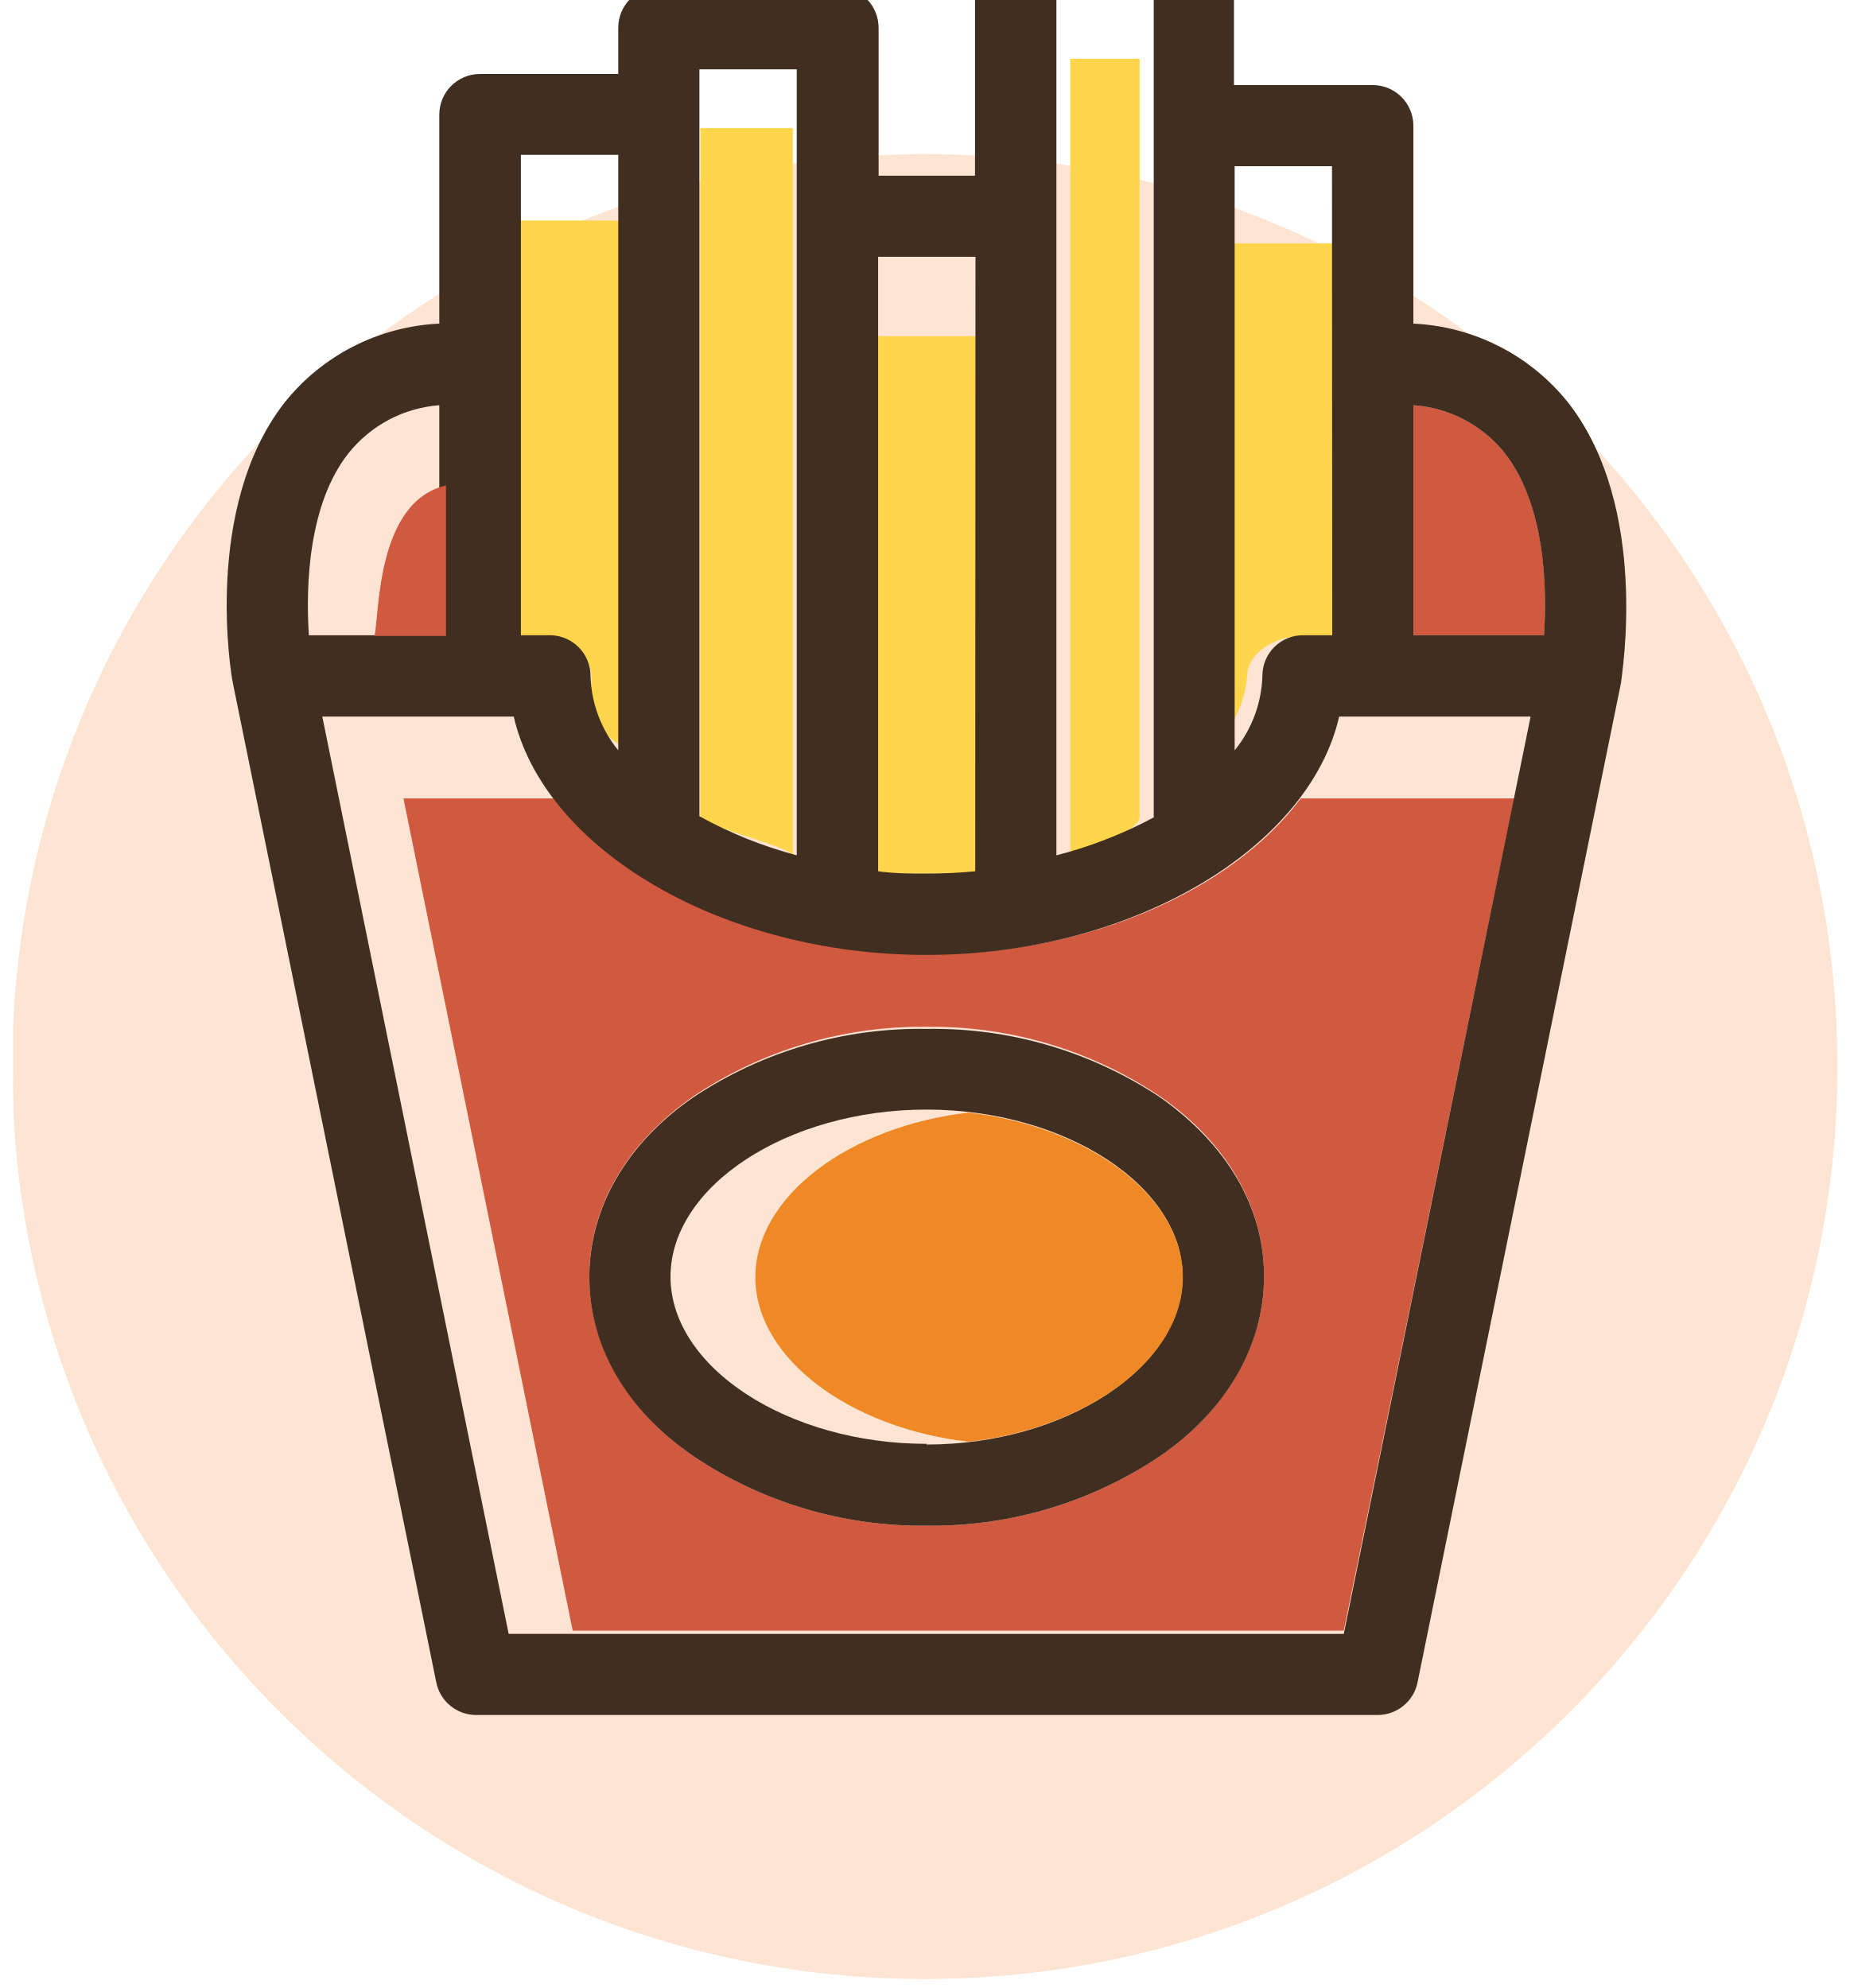
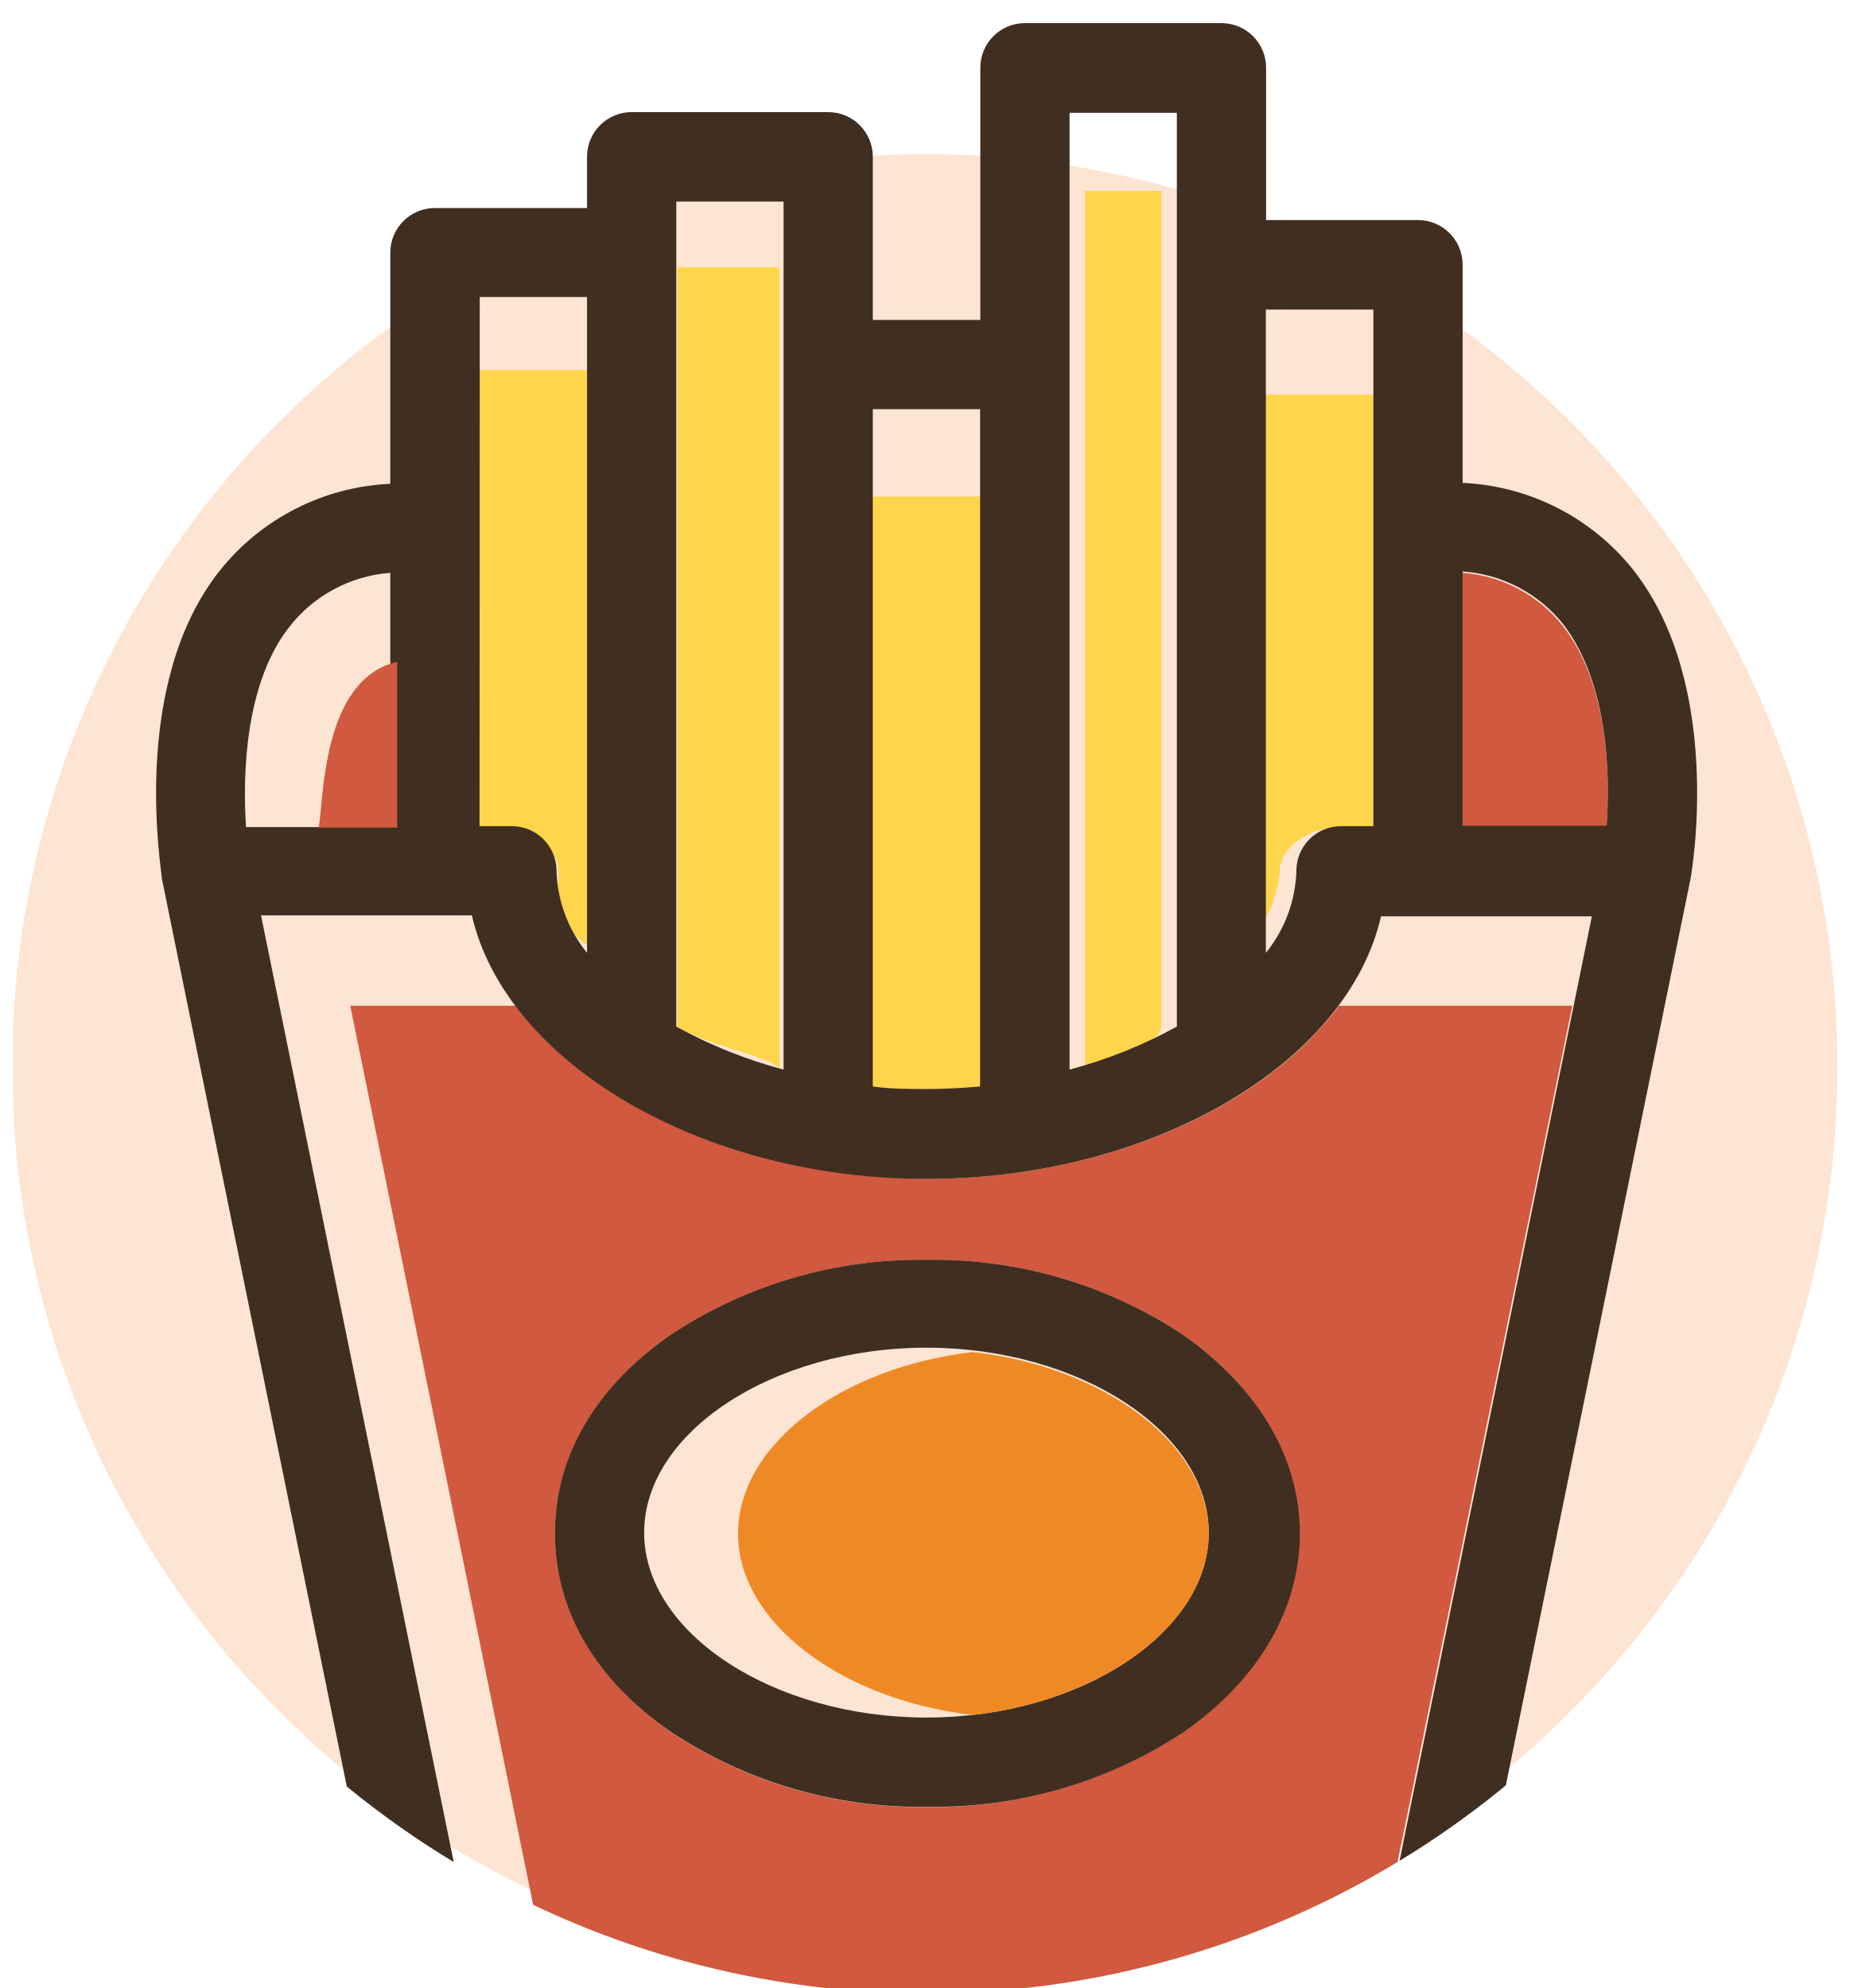
<svg xmlns="http://www.w3.org/2000/svg" id="Layer_1" data-name="Layer 1" viewBox="0 0 80 86">
  <defs>
-     <style>.cls-1{fill:none;}.cls-2{clip-path:url(#clip-path);}.cls-3{fill:#fee4d2;}.cls-4{fill:#d0593f;}.cls-5{fill:#ffd54b;}.cls-6{fill:#402e21;}.cls-7{fill:#ef8926;}</style>
    <clipPath id="clip-path">
-       <path class="cls-1" d="M79.51-14.76H.49S.57,44.79.57,46.14a39.47,39.47,0,1,0,78.93,0Z" />
+       <path d="M79.51-14.76H.49S.57,44.79.57,46.14a39.47,39.47,0,1,0,78.93,0Z" fill="none" />
    </clipPath>
  </defs>
-   <g class="cls-2">
-     <circle class="cls-3" cx="40" cy="46.14" r="39.47" />
-     <polygon class="cls-4" points="13.95 31.54 13.94 31.54 15.22 37.77 13.95 31.54" />
-     <path class="cls-4" d="M56.26,34.54c-3,4-9.19,6.75-16.19,6.75-8,0-16.41-6.75-16-6.75H17.45l7.32,36H58.12l7.37-36ZM50.16,63a17.69,17.69,0,0,1-10.08,3A17.69,17.69,0,0,1,30,63c-2.91-2-4.51-4.8-4.51-7.79s1.6-5.76,4.51-7.79a17.69,17.69,0,0,1,10.08-3,17.69,17.69,0,0,1,10.08,3c2.91,2,4.51,4.8,4.51,7.79S53.06,61,50.16,63Z" />
-     <path class="cls-5" d="M22.29,27.54h1c1.11,0,2.29.76,2.29,1.73s-.34,2.18,1.66,3.2V9.54h-5Z" />
-     <path class="cls-5" d="M49.29-.54V2.54h-3V37c1-.42,3-1,3-1.69V-.54Z" />
-     <path class="cls-5" d="M58.29,7.19v3.34h-6V32.46a4.75,4.75,0,0,0,1.65-3.2c0-1,1.19-1.73,2.26-1.73h2.08V7.19Z" />
-     <path class="cls-5" d="M43.29,11.11v3.43h-6V11.11h0V37.69a29.43,29.43,0,0,0,3,.1c.86,0,2,0,3-.1V11.11Z" />
-     <path class="cls-5" d="M34.29,3V5.54h-4V35.36c1,.69,4,1.27,4,1.69V3Z" />
-     <path class="cls-4" d="M61.13,17.53v9.95h5.65c.14-2,.08-5.59-1.7-7.88A5.55,5.55,0,0,0,61.13,17.53Z" />
-     <path class="cls-6" d="M67.85,17.45A9.1,9.1,0,0,0,61.13,14V5.44a1.76,1.76,0,0,0-1.76-1.76h-6v-6A1.76,1.76,0,0,0,51.65-4H43.93a1.76,1.76,0,0,0-1.76,1.76V7.6H38V1.2A1.76,1.76,0,0,0,36.21-.56H28.49A1.76,1.76,0,0,0,26.74,1.2v2h-6A1.76,1.76,0,0,0,19,4.95V14a9.1,9.1,0,0,0-6.72,3.45C8.77,22,10,29.24,10.07,29.54l8.8,43.24a1.76,1.76,0,0,0,1.72,1.41h39a1.76,1.76,0,0,0,1.72-1.41l8.8-43.24C70.13,29.24,71.37,22,67.85,17.45ZM22,70.68,13.94,31h8.28c1.32,5.74,9,10.31,17.85,10.31S56.6,36.73,57.92,31H66.2L58.12,70.68ZM19,17.53v9.95H13.36c-.15-2.2,0-5.71,1.71-7.87A5.55,5.55,0,0,1,19,17.53ZM22.53,6.7h4.21V32.46a5.35,5.35,0,0,1-1.2-3.22,1.76,1.76,0,0,0-1.76-1.76H22.53ZM57.62,27.48H56.36a1.75,1.75,0,0,0-1.76,1.76,5.35,5.35,0,0,1-1.2,3.22V7.19h4.21ZM45.69-.54H49.9V35.36A18.63,18.63,0,0,1,45.69,37ZM42.18,37.69c-.69.07-1.4.1-2.1.1s-1.41,0-2.1-.1V11.11h4.21ZM30.25,3h4.21V37a18.62,18.62,0,0,1-4.21-1.69ZM66.78,27.48H61.13V17.53a5.55,5.55,0,0,1,3.95,2.07C66.86,21.89,66.91,25.49,66.78,27.48Z" />
-     <path class="cls-6" d="M50.16,47.46a17.69,17.69,0,0,0-10.08-2.95A17.69,17.69,0,0,0,30,47.46c-2.91,2-4.51,4.8-4.51,7.79S27.08,61,30,63A17.69,17.69,0,0,0,40.07,66,17.69,17.69,0,0,0,50.16,63c2.91-2,4.51-4.8,4.51-7.79S53.06,49.5,50.16,47.46Zm-10.08,15c-6,0-11.08-3.31-11.08-7.23S34.06,48,40.07,48s11.08,3.31,11.08,7.23S46.08,62.49,40.07,62.49Z" />
-     <polygon class="cls-4" points="57.92 30.99 57.92 30.99 57.92 30.99 57.92 30.99" />
-     <path class="cls-4" d="M13.89,21.95a15.53,15.53,0,0,0-.56,5.1A15.53,15.53,0,0,1,13.89,21.95Z" />
-     <path class="cls-4" d="M19.29,17.53V21c-3,.7-2.88,5.51-3.09,6.51h3.09v-10Z" />
-     <path class="cls-7" d="M41.08,48.06l.44,0Z" />
-     <path class="cls-7" d="M41.89,48.13c-5.16.6-9.22,3.62-9.22,7.12s4.06,6.52,9.22,7.12c5.18-.59,9.27-3.61,9.27-7.12S47.06,48.72,41.89,48.13Z" />
-     <path class="cls-7" d="M41.52,62.42l-.44,0Z" />
+   <g clip-path="url(#clip-path)">
+     <circle cx="40" cy="46.14" r="39.47" fill="#fee4d2" />
+     <polygon points="11.3 40.2 11.29 40.2 12.7 47.07 11.3 40.2" fill="#d0593f" />
+     <path d="M57.91,43.51C54.63,47.92,47.78,51,40.07,51,31.23,51,22,43.51,22.48,43.51H15.15L25.69,95.34,57,97.45l11-53.94ZM51.18,74.92a19.49,19.49,0,0,1-11.11,3.25A19.49,19.49,0,0,1,29,74.92c-3.2-2.24-5-5.29-5-8.58s1.76-6.34,5-8.58A19.49,19.49,0,0,1,40.07,54.5a19.49,19.49,0,0,1,11.11,3.25c3.2,2.24,5,5.29,5,8.58S54.38,72.67,51.18,74.92Z" fill="#d0593f" />
+     <path d="M20.48,35.8h1.15c1.22,0,2.53.83,2.53,1.9,0,1.23-.37,2.41,1.83,3.52V16H20.48Z" fill="#ffd54b" />
+     <path d="M50.23,4.88V8.26h-3.3v38c1.1-.46,3.3-1.09,3.3-1.86V4.88Z" fill="#ffd54b" />
+     <path d="M60.14,13.39v3.68H53.53V41.22a5.23,5.23,0,0,0,1.82-3.52c0-1.07,1.31-1.9,2.49-1.9h2.3V13.39Z" fill="#ffd54b" />
+     <path d="M43.62,17.7v3.78H37V17.7h0V47a32.42,32.42,0,0,0,3.3.11c.94,0,2.2,0,3.3-.11V17.7Z" fill="#ffd54b" />
+     <path d="M33.7,8.72v2.85H29.3V44.41c1.1.76,4.41,1.4,4.41,1.86V8.72Z" fill="#ffd54b" />
+     <path d="M63.26,24.78v11h6.23c.15-2.19.09-6.16-1.88-8.68A6.12,6.12,0,0,0,63.26,24.78Z" fill="#d0593f" />
+     <path d="M70.67,24.69a10,10,0,0,0-7.41-3.8V11.45a1.93,1.93,0,0,0-1.93-1.93H54.76V2.94A1.93,1.93,0,0,0,52.83,1h-8.5a1.93,1.93,0,0,0-1.93,1.93V13.84H37.75V6.78a1.93,1.93,0,0,0-1.93-1.93h-8.5a1.93,1.93,0,0,0-1.93,1.93V9H18.81a1.93,1.93,0,0,0-1.93,1.93v10a10,10,0,0,0-7.41,3.8C5.59,29.68,7,37.67,7,38l9.7,47.63a1.93,1.93,0,0,0,1.89,1.55H61.53a1.93,1.93,0,0,0,1.89-1.55L73.12,38C73.18,37.67,74.55,29.68,70.67,24.69ZM21.76,91.05,11.29,39.6h9.12C21.86,45.93,30.28,51,40.07,51s18.21-5,19.66-11.36h9.12L58.22,91.85ZM16.88,24.78v11H10.64c-.16-2.43,0-6.29,1.88-8.67A6.12,6.12,0,0,1,16.88,24.78Zm3.87-11.93h4.64V41.22a5.89,5.89,0,0,1-1.32-3.55,1.93,1.93,0,0,0-1.93-1.93H20.74ZM59.4,35.74H58a1.93,1.93,0,0,0-1.93,1.93,5.89,5.89,0,0,1-1.32,3.55V13.39H59.4ZM46.26,4.88h4.64V44.41a20.52,20.52,0,0,1-4.64,1.86ZM42.39,47c-.76.07-1.54.11-2.32.11s-1.56,0-2.32-.11V17.7h4.64ZM29.25,8.72h4.64V46.27a20.51,20.51,0,0,1-4.64-1.86Zm40.24,27H63.26v-11a6.12,6.12,0,0,1,4.35,2.28C69.58,29.58,69.64,33.54,69.49,35.74Z" fill="#402e21" />
+     <path d="M51.18,57.75A19.49,19.49,0,0,0,40.07,54.5,19.49,19.49,0,0,0,29,57.75C25.76,60,24,63,24,66.33s1.76,6.34,5,8.58a19.49,19.49,0,0,0,11.11,3.25,19.49,19.49,0,0,0,11.11-3.25c3.2-2.24,5-5.29,5-8.58S54.38,60,51.18,57.75ZM40.07,74.3c-6.62,0-12.21-3.65-12.21-8s5.59-8,12.21-8,12.21,3.65,12.21,8S46.69,74.3,40.07,74.3Z" fill="#402e21" />
+     <polygon points="59.73 39.6 59.73 39.6 59.73 39.6 59.73 39.6" fill="#d0593f" />
+     <path d="M11.23,29.64a17.11,17.11,0,0,0-.62,5.62A17.11,17.11,0,0,1,11.23,29.64Z" fill="#d0593f" />
+     <path d="M17.18,24.78v3.85c-3.3.77-3.17,6.07-3.4,7.17h3.4v-11Z" fill="#d0593f" />
+     <path d="M41.18,58.4l.49,0Z" fill="#ef8926" />
+     <path d="M42.07,58.49c-5.68.66-10.15,4-10.15,7.85s4.47,7.19,10.15,7.85c5.71-.64,10.21-4,10.21-7.85S47.78,59.13,42.07,58.49Z" fill="#ef8926" />
+     <path d="M41.67,74.22l-.49,0Z" fill="#ef8926" />
  </g>
</svg>
